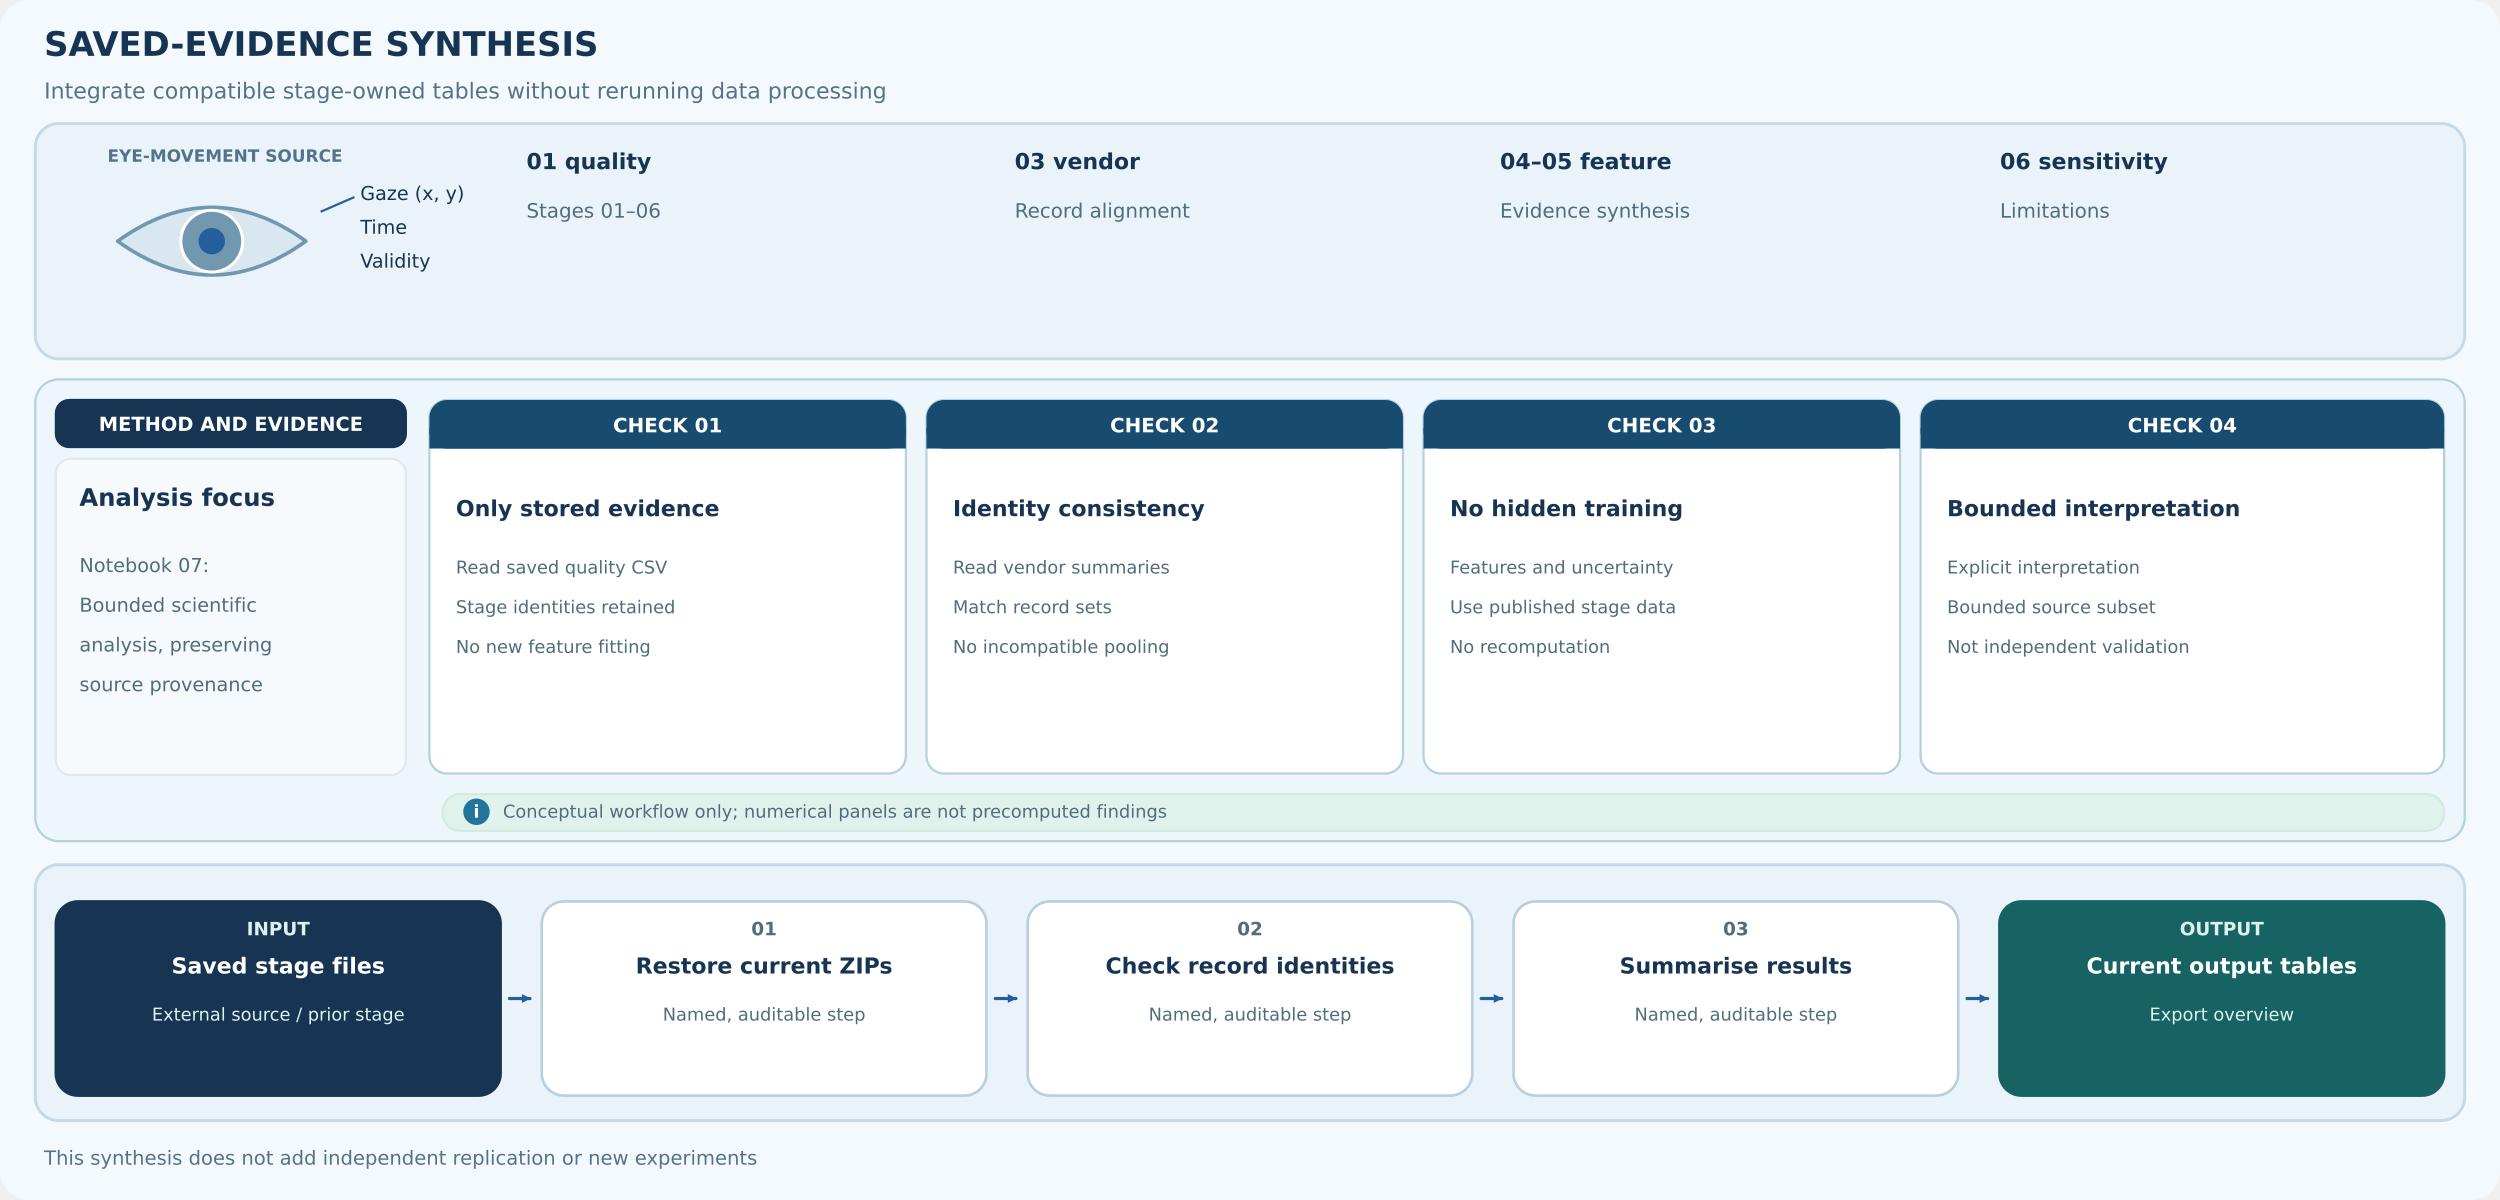
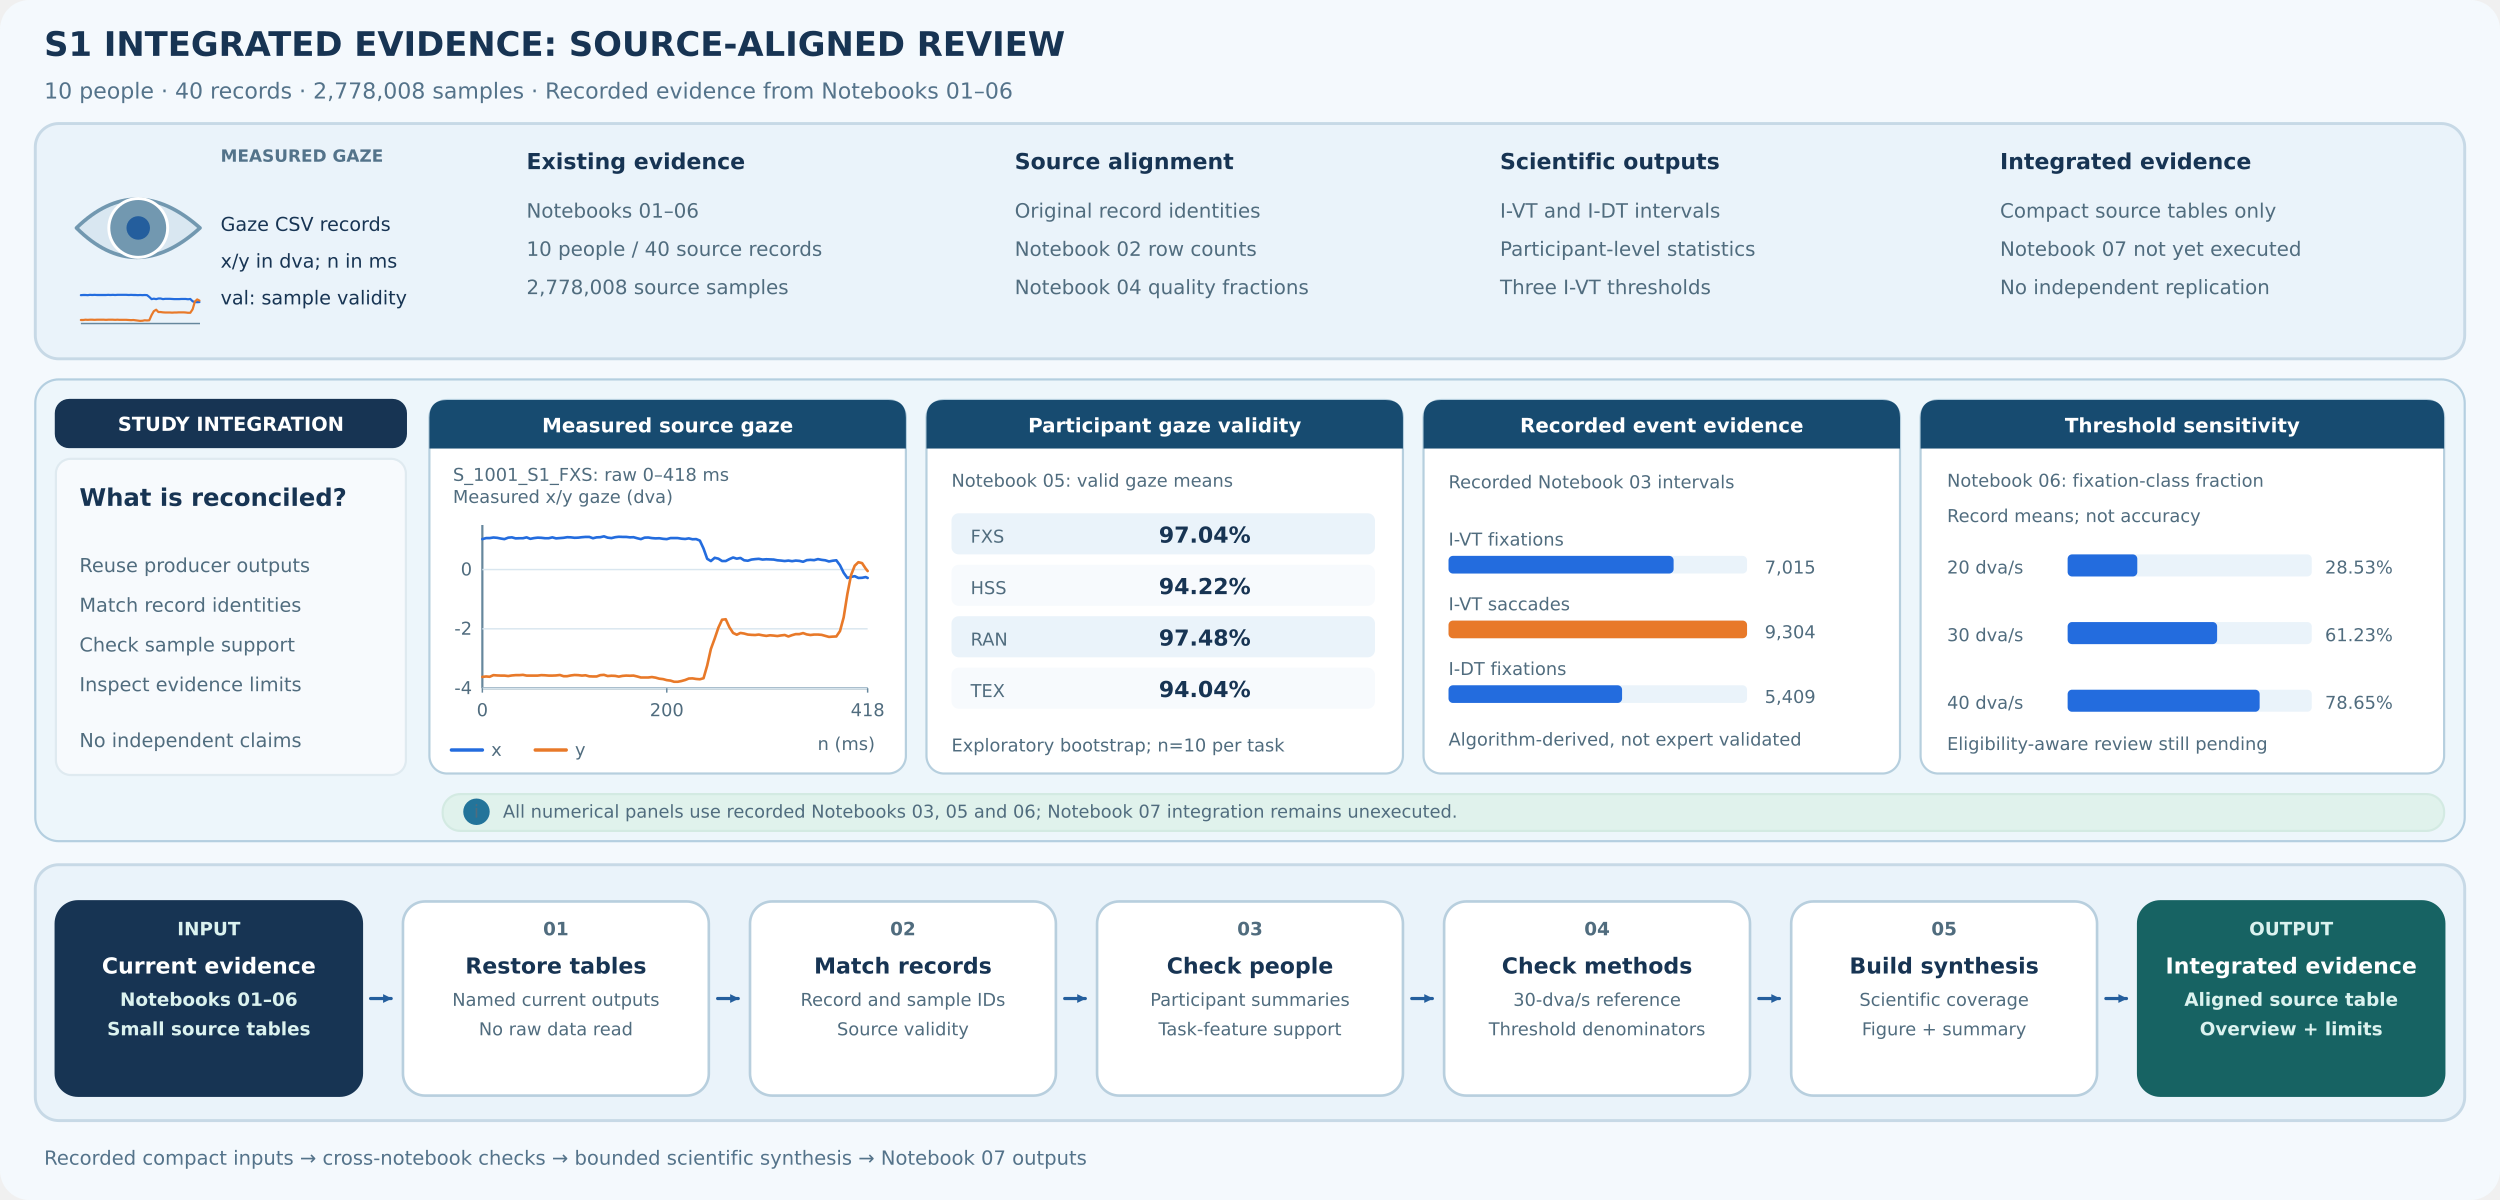
<svg xmlns="http://www.w3.org/2000/svg" width="1700" height="816" viewBox="0 0 1700 816" role="img" aria-labelledby="svg-title svg-desc">
  <defs>
    <style>
.title{font:700 23px DejaVu Sans,Arial,sans-serif;fill:#173453}.subtitle{font:400 15px DejaVu Sans,Arial,sans-serif;fill:#54738A}.sourceheading{font:700 11.5px DejaVu Sans,Arial,sans-serif;fill:#53738A}.sourcebody{font:400 13px DejaVu Sans,Arial,sans-serif;fill:#173453}.ctxhead{font:700 15px DejaVu Sans,Arial,sans-serif;fill:#173453}.ctxbody{font:400 13.5px DejaVu Sans,Arial,sans-serif;fill:#506C7E}.focushead{font:700 16.5px DejaVu Sans,Arial,sans-serif;fill:#173453}.focusbody{font:400 13.1px DejaVu Sans,Arial,sans-serif;fill:#506C7E}.sectionlabel{font:700 13.2px DejaVu Sans,Arial,sans-serif;fill:white}.panelhead{font:700 13.5px DejaVu Sans,Arial,sans-serif;fill:white}.panelbody{font:400 12.1px DejaVu Sans,Arial,sans-serif;fill:#506C7E}.nodeid{font:700 12.5px DejaVu Sans,Arial,sans-serif;fill:#506C7E}.nodetitle{font:700 15px DejaVu Sans,Arial,sans-serif;fill:#173453}.nodedesc{font:400 12.1px DejaVu Sans,Arial,sans-serif;fill:#506C7E}.endnodeid{font:700 12.5px DejaVu Sans,Arial,sans-serif;fill:#DBF2EF}.endnodetitle{font:700 15px DejaVu Sans,Arial,sans-serif;fill:white}.footer{font:400 13.3px DejaVu Sans,Arial,sans-serif;fill:#54738A}</style>
    <marker id="arr" markerWidth="6" markerHeight="6" refX="5.5" refY="3" orient="auto" markerUnits="userSpaceOnUse">
      <path d="M0 0 L6 3 L0 6 Z" fill="#245E9D" />
    </marker>
  </defs>
  <rect x="0" y="0" width="1700" height="816" rx="20" fill="#F4F9FD" stroke="none" stroke-width="1" />
  <g id="band-0-header">
-     <text x="30" y="38" class="title" text-anchor="start">SAVED-EVIDENCE SYNTHESIS</text>
-     <text x="30" y="67" class="subtitle" text-anchor="start">Integrate compatible stage-owned tables without rerunning data processing</text>
+     <text x="30" y="38" class="title">S1 INTEGRATED EVIDENCE: SOURCE-ALIGNED REVIEW</text>
+     <text x="30" y="67" class="subtitle">10 people · 40 records · 2,778,008 samples · Recorded evidence from Notebooks 01–06</text>
  </g>
  <g id="band-1-context">
    <rect x="24" y="84" width="1652" height="160" rx="16" fill="#EAF3FA" stroke="#C7D9E6" stroke-width="2" />
    <g id="source">
-       <text x="153" y="110" class="sourceheading" text-anchor="middle">EYE-MOVEMENT SOURCE</text>
-       <path d="M80,164 Q144,118 208,164 Q144,210 80,164Z" fill="#D9E7F1" stroke="#7298B0" stroke-width="2.5" stroke-linecap="round" stroke-linejoin="round" />
-       <circle cx="144" cy="164" r="21" fill="#7298B0" stroke="white" stroke-width="2" />
-       <circle cx="144" cy="164" r="9" fill="#245E9D" />
-       <path d="M218 144 L241 134" fill="none" stroke="#245E9D" stroke-width="1.5" />
-       <text x="245" y="136" class="sourcebody" text-anchor="start">Gaze (x, y)</text>
-       <text x="245" y="159" class="sourcebody" text-anchor="start">Time</text>
-       <text x="245" y="182" class="sourcebody" text-anchor="start">Validity</text>
+       <text x="150" y="110" class="sourceheading">MEASURED GAZE</text>
+       <path d="M52 155 Q92 116 136 155 Q92 195 52 155Z" fill="#D9E7F1" stroke="#7298B0" stroke-width="2.5" stroke-linejoin="round" />
+       <circle cx="94" cy="155" r="20" fill="#7298B0" stroke="#FFFFFF" stroke-width="2" />
+       <circle cx="94" cy="155" r="8" fill="#245E9D" />
+       <line x1="55" y1="220" x2="136" y2="220" stroke="#66879D" stroke-width="1" />
+       <path d="M55.0 200.7 L56.6 200.6 L58.1 200.6 L59.7 200.7 L61.2 200.5 L62.8 200.6 L64.3 200.5 L65.9 200.6 L67.4 200.6 L69.0 200.6 L70.5 200.6 L72.1 200.6 L73.6 200.5 L75.2 200.6 L76.7 200.5 L78.3 200.6 L79.8 200.5 L81.4 200.5 L82.9 200.5 L84.5 200.5 L86.0 200.5 L87.6 200.6 L89.1 200.5 L90.7 200.6 L92.2 200.6 L93.8 200.7 L95.3 200.6 L96.9 200.7 L98.4 200.6 L100.0 200.7 L101.5 201.9 L103.1 203.4 L104.6 203.1 L106.2 203.4 L107.7 203.0 L109.3 203.0 L110.8 203.4 L112.4 203.2 L113.9 203.2 L115.5 203.2 L117.0 203.3 L118.6 203.4 L120.1 203.4 L121.7 203.4 L123.2 203.3 L124.8 203.3 L126.3 203.3 L127.9 203.5 L129.4 203.3 L131.0 204.9 L132.5 205.4 L134.1 205.5 L135.6 205.4" fill="none" stroke="#236CDE" stroke-width="1.5" stroke-linecap="round" stroke-linejoin="round" />
+       <path d="M55.0 217.6 L56.6 217.6 L58.1 217.4 L59.7 217.5 L61.2 217.4 L62.8 217.4 L64.3 217.5 L65.9 217.4 L67.4 217.4 L69.0 217.4 L70.5 217.4 L72.1 217.5 L73.6 217.4 L75.2 217.4 L76.7 217.4 L78.3 217.5 L79.8 217.4 L81.4 217.5 L82.9 217.5 L84.5 217.5 L86.0 217.5 L87.6 217.6 L89.1 217.7 L90.7 217.6 L92.2 217.8 L93.8 218.0 L95.3 218.2 L96.9 218.1 L98.4 217.8 L100.0 217.9 L101.5 217.8 L103.1 214.2 L104.6 211.6 L106.2 210.6 L107.7 212.2 L109.3 212.2 L110.8 212.4 L112.4 212.5 L113.9 212.5 L115.5 212.5 L117.0 212.6 L118.6 212.5 L120.1 212.5 L121.7 212.4 L123.2 212.4 L124.8 212.4 L126.3 212.5 L127.9 212.7 L129.4 212.7 L131.0 210.3 L132.5 205.1 L134.1 203.6 L135.6 204.4" fill="none" stroke="#E87929" stroke-width="1.5" stroke-linecap="round" stroke-linejoin="round" />
+       <text x="150" y="157" class="sourcebody">Gaze CSV records</text>
+       <text x="150" y="182" class="sourcebody">x/y in dva; n in ms</text>
+       <text x="150" y="207" class="sourcebody">val: sample validity</text>
    </g>
    <g id="context-1">
-       <text x="358" y="115" class="ctxhead" text-anchor="start">01 quality</text>
-       <text x="358" y="148" class="ctxbody" text-anchor="start">Stages 01–06</text>
+       <text x="358" y="115" class="ctxhead">Existing evidence</text>
+       <text x="358" y="148" class="ctxbody">Notebooks 01–06</text>
+       <text x="358" y="174" class="ctxbody">10 people / 40 source records</text>
+       <text x="358" y="200" class="ctxbody">2,778,008 source samples</text>
    </g>
    <g id="context-2">
-       <text x="690" y="115" class="ctxhead" text-anchor="start">03 vendor</text>
-       <text x="690" y="148" class="ctxbody" text-anchor="start">Record alignment</text>
+       <text x="690" y="115" class="ctxhead">Source alignment</text>
+       <text x="690" y="148" class="ctxbody">Original record identities</text>
+       <text x="690" y="174" class="ctxbody">Notebook 02 row counts</text>
+       <text x="690" y="200" class="ctxbody">Notebook 04 quality fractions</text>
    </g>
    <g id="context-3">
-       <text x="1020" y="115" class="ctxhead" text-anchor="start">04–05 feature</text>
-       <text x="1020" y="148" class="ctxbody" text-anchor="start">Evidence synthesis</text>
+       <text x="1020" y="115" class="ctxhead">Scientific outputs</text>
+       <text x="1020" y="148" class="ctxbody">I-VT and I-DT intervals</text>
+       <text x="1020" y="174" class="ctxbody">Participant-level statistics</text>
+       <text x="1020" y="200" class="ctxbody">Three I-VT thresholds</text>
    </g>
    <g id="context-4">
-       <text x="1360" y="115" class="ctxhead" text-anchor="start">06 sensitivity</text>
-       <text x="1360" y="148" class="ctxbody" text-anchor="start">Limitations</text>
+       <text x="1360" y="115" class="ctxhead">Integrated evidence</text>
+       <text x="1360" y="148" class="ctxbody">Compact source tables only</text>
+       <text x="1360" y="174" class="ctxbody">Notebook 07 not yet executed</text>
+       <text x="1360" y="200" class="ctxbody">No independent replication</text>
    </g>
  </g>
  <g id="band-2-analysis">
    <rect x="24" y="258" width="1652" height="314" rx="16" fill="#EDF6FB" stroke="#B4CFE0" stroke-width="1.5" />
-     <rect x="38" y="272" width="238" height="32" rx="9" fill="#173453" stroke="#173453" stroke-width="1.5" />
-     <text x="157" y="293" class="sectionlabel" text-anchor="middle">METHOD AND EVIDENCE</text>
    <g id="focus">
+       <rect x="38" y="272" width="238" height="32" rx="9" fill="#173453" stroke="#173453" stroke-width="1.5" />
+       <text x="157" y="293" class="sectionlabel" text-anchor="middle">STUDY INTEGRATION</text>
      <rect x="38" y="312" width="238" height="215" rx="10" fill="#F7FAFD" stroke="#DFEAF0" stroke-width="1.5" />
-       <text x="54" y="344" class="focushead" text-anchor="start">Analysis focus</text>
-       <text x="54" y="389" class="focusbody" text-anchor="start">Notebook 07:</text>
-       <text x="54" y="416" class="focusbody" text-anchor="start">Bounded scientific</text>
-       <text x="54" y="443" class="focusbody" text-anchor="start">analysis, preserving</text>
-       <text x="54" y="470" class="focusbody" text-anchor="start">source provenance</text>
+       <text x="54" y="344" class="focushead">What is reconciled?</text>
+       <text x="54" y="389" class="focusbody">Reuse producer outputs</text>
+       <text x="54" y="416" class="focusbody">Match record identities</text>
+       <text x="54" y="443" class="focusbody">Check sample support</text>
+       <text x="54" y="470" class="focusbody">Inspect evidence limits</text>
+       <text x="54" y="508" class="focusbody">No independent claims</text>
    </g>
    <g id="panels">
      <g id="panel-1">
-         <rect x="292" y="272" width="324" height="254" rx="12" fill="white" stroke="#B6CFDE" stroke-width="1.5" />
-         <rect x="292" y="272" width="324" height="33" rx="12" fill="#174B70" stroke="none" stroke-width="1" />
-         <rect x="292" y="291" width="324" height="14" rx="0" fill="#174B70" stroke="none" stroke-width="1" />
-         <text x="454.0" y="294" class="panelhead" text-anchor="middle">CHECK 01</text>
-         <text x="310" y="351" class="ctxhead" text-anchor="start">Only stored evidence</text>
-         <text x="310" y="390" class="panelbody" text-anchor="start">Read saved quality CSV</text>
-         <text x="310" y="417" class="panelbody" text-anchor="start">Stage identities retained</text>
-         <text x="310" y="444" class="panelbody" text-anchor="start">No new feature fitting</text>
+         <rect x="292" y="272" width="324" height="254" rx="12" fill="#FFFFFF" stroke="#B6CFDE" stroke-width="1.5" />
+         <path d="M304 272 H604 Q616 272 616 284 V305 H292 V284 Q292 272 304 272 Z" fill="#174B70" />
+         <text x="454" y="294" class="panelhead" text-anchor="middle">Measured source gaze</text>
+         <g id="scientific-panel-1">
+           <text x="308" y="327" class="panelbody">S_1001_S1_FXS: raw 0–418 ms</text>
+           <text x="308" y="342" class="panelbody">Measured x/y gaze (dva)</text>
+           <line x1="328" y1="357" x2="328" y2="468" stroke="#66879D" stroke-width="1.5" />
+           <line x1="328" y1="468" x2="590" y2="468" stroke="#66879D" stroke-width="1.5" />
+           <line x1="328" y1="468" x2="590" y2="468" stroke="#D9E6EF" stroke-width="1" />
+           <text x="321" y="472" class="panelbody" text-anchor="end">-4</text>
+           <line x1="328" y1="427.6" x2="590" y2="427.6" stroke="#D9E6EF" stroke-width="1" />
+           <text x="321" y="431.6" class="panelbody" text-anchor="end">-2</text>
+           <line x1="328" y1="387.3" x2="590" y2="387.3" stroke="#D9E6EF" stroke-width="1" />
+           <text x="321" y="391.3" class="panelbody" text-anchor="end">0</text>
+           <line x1="328" y1="468" x2="328" y2="471" stroke="#66879D" stroke-width="1" />
+           <text x="328" y="487" class="panelbody" text-anchor="middle">0</text>
+           <line x1="453.4" y1="468" x2="453.4" y2="471" stroke="#66879D" stroke-width="1" />
+           <text x="453.4" y="487" class="panelbody" text-anchor="middle">200</text>
+           <line x1="590" y1="468" x2="590" y2="471" stroke="#66879D" stroke-width="1" />
+           <text x="590" y="487" class="panelbody" text-anchor="middle">418</text>
+           <path d="M328.0 366.6 L330.5 365.9 L333.0 365.9 L335.5 365.5 L338.0 365.7 L340.5 366.2 L343.0 366.6 L345.6 365.6 L348.1 365.4 L350.6 366.1 L353.1 366.0 L355.6 366.0 L358.1 365.4 L360.6 366.4 L363.1 365.9 L365.6 365.6 L368.1 365.7 L370.6 366.0 L373.1 366.0 L375.6 365.4 L378.1 366.1 L380.7 365.9 L383.2 365.7 L385.7 365.3 L388.2 365.4 L390.7 365.7 L393.2 365.6 L395.7 365.3 L398.2 365.1 L400.7 365.1 L403.2 366.0 L405.7 365.4 L408.2 365.3 L410.7 364.7 L413.2 365.6 L415.8 365.9 L418.3 365.3 L420.8 365.0 L423.3 365.1 L425.8 365.1 L428.3 365.4 L430.8 365.3 L433.3 366.0 L435.8 366.6 L438.3 365.6 L440.8 365.5 L443.3 365.9 L445.8 366.1 L448.3 366.0 L450.9 366.4 L453.4 366.6 L455.9 365.9 L458.4 365.9 L460.9 365.9 L463.4 366.3 L465.9 366.5 L468.4 366.1 L470.9 366.7 L473.4 366.6 L475.9 367.6 L478.4 373.0 L480.9 380.0 L483.4 381.5 L486.0 379.3 L488.5 379.9 L491.0 381.5 L493.5 381.5 L496.0 380.2 L498.5 379.1 L501.0 379.9 L503.5 379.4 L506.0 381.0 L508.5 381.3 L511.0 380.5 L513.5 380.2 L516.0 380.0 L518.5 380.5 L521.1 380.3 L523.6 380.4 L526.1 380.5 L528.6 381.0 L531.1 381.2 L533.6 381.5 L536.1 381.2 L538.6 381.6 L541.1 381.2 L543.6 381.4 L546.1 382.0 L548.6 380.9 L551.1 380.7 L553.6 380.9 L556.2 380.2 L558.7 380.7 L561.2 381.0 L563.7 381.8 L566.2 381.3 L568.7 381.0 L571.2 384.4 L573.7 389.5 L576.2 393.0 L578.7 392.3 L581.2 391.8 L583.7 393.0 L586.2 392.9 L588.7 392.4 L590.0 393.0" fill="none" stroke="#236CDE" stroke-width="1.8" stroke-linecap="round" stroke-linejoin="round" />
+           <path d="M328.0 460.3 L330.5 460.0 L333.0 460.2 L335.5 459.1 L338.0 459.3 L340.5 459.4 L343.0 459.4 L345.6 459.7 L348.1 459.3 L350.6 459.1 L353.1 459.1 L355.6 458.9 L358.1 459.4 L360.6 459.4 L363.1 459.4 L365.6 459.4 L368.1 459.1 L370.6 459.2 L373.1 459.4 L375.6 459.4 L378.1 459.3 L380.7 459.0 L383.2 459.8 L385.7 459.8 L388.2 459.3 L390.7 459.0 L393.2 459.1 L395.7 459.4 L398.2 459.2 L400.7 459.9 L403.2 460.0 L405.7 460.0 L408.2 459.1 L410.7 458.9 L413.2 459.7 L415.8 459.5 L418.3 459.6 L420.8 460.1 L423.3 459.6 L425.8 459.4 L428.3 459.5 L430.8 459.4 L433.3 460.0 L435.8 460.7 L438.3 460.7 L440.8 460.7 L443.3 460.4 L445.8 460.8 L448.3 461.5 L450.9 461.8 L453.4 462.5 L455.9 462.8 L458.4 463.6 L460.9 463.6 L463.4 463.1 L465.9 462.4 L468.4 461.4 L470.9 461.3 L473.4 461.7 L475.9 461.9 L478.4 461.2 L480.9 452.5 L483.4 441.3 L486.0 434.2 L488.5 426.8 L491.0 421.4 L493.5 421.1 L496.0 426.5 L498.5 430.4 L501.0 431.6 L503.5 430.4 L506.0 430.8 L508.5 431.5 L511.0 431.7 L513.5 431.8 L516.0 431.5 L518.5 432.0 L521.1 432.4 L523.6 432.0 L526.1 432.2 L528.6 432.5 L531.1 432.1 L533.6 431.8 L536.1 432.8 L538.6 431.9 L541.1 431.2 L543.6 431.2 L546.1 430.5 L548.6 431.4 L551.1 431.8 L553.6 431.5 L556.2 431.5 L558.7 431.7 L561.2 432.4 L563.7 433.1 L566.2 432.9 L568.7 432.8 L571.2 429.1 L573.7 419.8 L576.2 404.0 L578.7 391.1 L581.2 384.7 L583.7 382.3 L586.2 382.9 L588.7 386.7 L590.0 388.3" fill="none" stroke="#E87929" stroke-width="1.8" stroke-linecap="round" stroke-linejoin="round" />
+           <path d="M307 510 L328 510" fill="none" stroke="#236CDE" stroke-width="2.4" stroke-linecap="round" stroke-linejoin="round" />
+           <text x="334" y="514" class="panelbody">x</text>
+           <path d="M364 510 L385 510" fill="none" stroke="#E87929" stroke-width="2.4" stroke-linecap="round" stroke-linejoin="round" />
+           <text x="391" y="514" class="panelbody">y</text>
+           <text x="595" y="510" class="panelbody" text-anchor="end">n (ms)</text>
+         </g>
      </g>
      <g id="panel-2">
-         <rect x="630" y="272" width="324" height="254" rx="12" fill="white" stroke="#B6CFDE" stroke-width="1.5" />
-         <rect x="630" y="272" width="324" height="33" rx="12" fill="#174B70" stroke="none" stroke-width="1" />
-         <rect x="630" y="291" width="324" height="14" rx="0" fill="#174B70" stroke="none" stroke-width="1" />
-         <text x="792.0" y="294" class="panelhead" text-anchor="middle">CHECK 02</text>
-         <text x="648" y="351" class="ctxhead" text-anchor="start">Identity consistency</text>
-         <text x="648" y="390" class="panelbody" text-anchor="start">Read vendor summaries</text>
-         <text x="648" y="417" class="panelbody" text-anchor="start">Match record sets</text>
-         <text x="648" y="444" class="panelbody" text-anchor="start">No incompatible pooling</text>
+         <rect x="630" y="272" width="324" height="254" rx="12" fill="#FFFFFF" stroke="#B6CFDE" stroke-width="1.5" />
+         <path d="M642 272 H942 Q954 272 954 284 V305 H630 V284 Q630 272 642 272Z" fill="#174B70" />
+         <text x="792" y="294" class="panelhead" text-anchor="middle">Participant gaze validity</text>
+         <g id="scientific-panel-2">
+           <text x="647" y="331" class="panelbody">Notebook 05: valid gaze means</text>
+           <rect x="647" y="349" width="288" height="28" rx="5" fill="#EAF3FA" stroke="none" stroke-width="0" />
+           <text x="660" y="369" class="panelbody">FXS</text>
+           <text x="788" y="369" class="ctxhead">97.04%</text>
+           <rect x="647" y="384" width="288" height="28" rx="5" fill="#F7FAFD" stroke="none" stroke-width="0" />
+           <text x="660" y="404" class="panelbody">HSS</text>
+           <text x="788" y="404" class="ctxhead">94.22%</text>
+           <rect x="647" y="419" width="288" height="28" rx="5" fill="#EAF3FA" stroke="none" stroke-width="0" />
+           <text x="660" y="439" class="panelbody">RAN</text>
+           <text x="788" y="439" class="ctxhead">97.48%</text>
+           <rect x="647" y="454" width="288" height="28" rx="5" fill="#F7FAFD" stroke="none" stroke-width="0" />
+           <text x="660" y="474" class="panelbody">TEX</text>
+           <text x="788" y="474" class="ctxhead">94.04%</text>
+           <text x="647" y="511" class="panelbody">Exploratory bootstrap; n=10 per task</text>
+         </g>
      </g>
      <g id="panel-3">
-         <rect x="968" y="272" width="324" height="254" rx="12" fill="white" stroke="#B6CFDE" stroke-width="1.5" />
-         <rect x="968" y="272" width="324" height="33" rx="12" fill="#174B70" stroke="none" stroke-width="1" />
-         <rect x="968" y="291" width="324" height="14" rx="0" fill="#174B70" stroke="none" stroke-width="1" />
-         <text x="1130.0" y="294" class="panelhead" text-anchor="middle">CHECK 03</text>
-         <text x="986" y="351" class="ctxhead" text-anchor="start">No hidden training</text>
-         <text x="986" y="390" class="panelbody" text-anchor="start">Features and uncertainty</text>
-         <text x="986" y="417" class="panelbody" text-anchor="start">Use published stage data</text>
-         <text x="986" y="444" class="panelbody" text-anchor="start">No recomputation</text>
+         <rect x="968" y="272" width="324" height="254" rx="12" fill="#FFFFFF" stroke="#B6CFDE" stroke-width="1.5" />
+         <path d="M980 272 H1280 Q1292 272 1292 284 V305 H968 V284 Q968 272 980 272Z" fill="#174B70" />
+         <text x="1130" y="294" class="panelhead" text-anchor="middle">Recorded event evidence</text>
+         <g id="scientific-panel-3">
+           <text x="985" y="332" class="panelbody">Recorded Notebook 03 intervals</text>
+           <text x="985" y="371" class="panelbody">I-VT fixations</text>
+           <rect x="985" y="378" width="203" height="12" rx="3" fill="#EAF3FA" stroke="none" stroke-width="0" />
+           <rect x="985" y="378" width="153.057" height="12" rx="3" fill="#236CDE" stroke="none" stroke-width="0" />
+           <text x="1200" y="390" class="panelbody">7,015</text>
+           <text x="985" y="415" class="panelbody">I-VT saccades</text>
+           <rect x="985" y="422" width="203" height="12" rx="3" fill="#EAF3FA" stroke="none" stroke-width="0" />
+           <rect x="985" y="422" width="203" height="12" rx="3" fill="#E87929" stroke="none" stroke-width="0" />
+           <text x="1200" y="434" class="panelbody">9,304</text>
+           <text x="985" y="459" class="panelbody">I-DT fixations</text>
+           <rect x="985" y="466" width="203" height="12" rx="3" fill="#EAF3FA" stroke="none" stroke-width="0" />
+           <rect x="985" y="466" width="118.017" height="12" rx="3" fill="#236CDE" stroke="none" stroke-width="0" />
+           <text x="1200" y="478" class="panelbody">5,409</text>
+           <text x="985" y="507" class="panelbody">Algorithm-derived, not expert validated</text>
+         </g>
      </g>
      <g id="panel-4">
-         <rect x="1306" y="272" width="356" height="254" rx="12" fill="white" stroke="#B6CFDE" stroke-width="1.5" />
-         <rect x="1306" y="272" width="356" height="33" rx="12" fill="#174B70" stroke="none" stroke-width="1" />
-         <rect x="1306" y="291" width="356" height="14" rx="0" fill="#174B70" stroke="none" stroke-width="1" />
-         <text x="1484.0" y="294" class="panelhead" text-anchor="middle">CHECK 04</text>
-         <text x="1324" y="351" class="ctxhead" text-anchor="start">Bounded interpretation</text>
-         <text x="1324" y="390" class="panelbody" text-anchor="start">Explicit interpretation</text>
-         <text x="1324" y="417" class="panelbody" text-anchor="start">Bounded source subset</text>
-         <text x="1324" y="444" class="panelbody" text-anchor="start">Not independent validation</text>
+         <rect x="1306" y="272" width="356" height="254" rx="12" fill="#FFFFFF" stroke="#B6CFDE" stroke-width="1.5" />
+         <path d="M1318 272 H1650 Q1662 272 1662 284 V305 H1306 V284 Q1306 272 1318 272Z" fill="#174B70" />
+         <text x="1484" y="294" class="panelhead" text-anchor="middle">Threshold sensitivity</text>
+         <g id="scientific-panel-4">
+           <text x="1324" y="331" class="panelbody">Notebook 06: fixation-class fraction</text>
+           <text x="1324" y="355" class="panelbody">Record means; not accuracy</text>
+           <text x="1324" y="390" class="panelbody">20 dva/s</text>
+           <rect x="1406" y="377" width="166" height="15" rx="3" fill="#EAF3FA" stroke="none" stroke-width="0" />
+           <rect x="1406" y="377" width="47.36" height="15" rx="3" fill="#236CDE" stroke="none" stroke-width="0" />
+           <text x="1581" y="390" class="panelbody">28.53%</text>
+           <text x="1324" y="436" class="panelbody">30 dva/s</text>
+           <rect x="1406" y="423" width="166" height="15" rx="3" fill="#EAF3FA" stroke="none" stroke-width="0" />
+           <rect x="1406" y="423" width="101.642" height="15" rx="3" fill="#236CDE" stroke="none" stroke-width="0" />
+           <text x="1581" y="436" class="panelbody">61.23%</text>
+           <text x="1324" y="482" class="panelbody">40 dva/s</text>
+           <rect x="1406" y="469" width="166" height="15" rx="3" fill="#EAF3FA" stroke="none" stroke-width="0" />
+           <rect x="1406" y="469" width="130.559" height="15" rx="3" fill="#236CDE" stroke="none" stroke-width="0" />
+           <text x="1581" y="482" class="panelbody">78.65%</text>
+           <text x="1324" y="510" class="panelbody">Eligibility-aware review still pending</text>
+         </g>
      </g>
    </g>
    <g id="scientific-note">
      <rect x="301" y="540" width="1361" height="25" rx="12" fill="#E0F2EC" stroke="#D3EAE2" stroke-width="1.5" />
      <circle cx="324" cy="552" r="9" fill="#23749A" />
-       <text x="324" y="556" font-family="DejaVu Sans" font-size="12" font-weight="700" text-anchor="middle" fill="white">i</text>
-       <text x="342" y="556" class="panelbody" text-anchor="start">Conceptual workflow only; numerical panels are not precomputed findings</text>
+       <text x="324" y="556" class="panelbody" text-anchor="middle" fill="#FFFFFF" font-weight="700">i</text>
+       <text x="342" y="556" class="panelbody" font-weight="700" fill="#173453">All numerical panels use recorded Notebooks 03, 05 and 06; Notebook 07 integration remains unexecuted.</text>
    </g>
  </g>
  <g id="band-3-workflow">
    <rect x="24" y="588" width="1652" height="174" rx="16" fill="#EAF3FA" stroke="#C7D9E6" stroke-width="2" />
    <g id="nodes">
      <g id="node-0">
-         <rect x="38.0" y="613" width="302.4" height="132" rx="15" fill="#173453" stroke="#173453" stroke-width="1.8" />
-         <text x="189.2" y="636" class="endnodeid" text-anchor="middle">INPUT</text>
-         <text x="189.2" y="662" class="endnodetitle" text-anchor="middle">Saved stage files</text>
-         <text x="189.2" y="694" text-anchor="middle" font-family="DejaVu Sans" font-size="12.1" fill="#DBF2EF">External source / prior stage</text>
+         <rect x="38" y="613" width="208" height="132" rx="15" fill="#173453" stroke="#173453" stroke-width="1.8" />
+         <text x="142" y="636" class="endnodeid" text-anchor="middle">INPUT</text>
+         <text x="142" y="662" class="endnodetitle" text-anchor="middle">Current evidence</text>
+         <text x="142" y="684" class="endnodeid" text-anchor="middle">Notebooks 01–06</text>
+         <text x="142" y="704" class="endnodeid" text-anchor="middle">Small source tables</text>
      </g>
      <g id="node-1">
-         <rect x="368.4" y="613" width="302.4" height="132" rx="15" fill="white" stroke="#B8CFDE" stroke-width="1.8" />
-         <text x="519.6" y="636" class="nodeid" text-anchor="middle">01</text>
-         <text x="519.6" y="662" class="nodetitle" text-anchor="middle">Restore current ZIPs</text>
-         <text x="519.6" y="694" class="nodedesc" text-anchor="middle">Named, auditable step</text>
+         <rect x="274" y="613" width="208" height="132" rx="15" fill="#FFFFFF" stroke="#B8CFDE" stroke-width="1.8" />
+         <text x="378" y="636" class="nodeid" text-anchor="middle">01</text>
+         <text x="378" y="662" class="nodetitle" text-anchor="middle">Restore tables</text>
+         <text x="378" y="684" class="nodedesc" text-anchor="middle">Named current outputs</text>
+         <text x="378" y="704" class="nodedesc" text-anchor="middle">No raw data read</text>
      </g>
      <g id="node-2">
-         <rect x="698.8" y="613" width="302.4" height="132" rx="15" fill="white" stroke="#B8CFDE" stroke-width="1.8" />
-         <text x="850.0" y="636" class="nodeid" text-anchor="middle">02</text>
-         <text x="850.0" y="662" class="nodetitle" text-anchor="middle">Check record identities</text>
-         <text x="850.0" y="694" class="nodedesc" text-anchor="middle">Named, auditable step</text>
+         <rect x="510" y="613" width="208" height="132" rx="15" fill="#FFFFFF" stroke="#B8CFDE" stroke-width="1.8" />
+         <text x="614" y="636" class="nodeid" text-anchor="middle">02</text>
+         <text x="614" y="662" class="nodetitle" text-anchor="middle">Match records</text>
+         <text x="614" y="684" class="nodedesc" text-anchor="middle">Record and sample IDs</text>
+         <text x="614" y="704" class="nodedesc" text-anchor="middle">Source validity</text>
      </g>
      <g id="node-3">
-         <rect x="1029.2" y="613" width="302.4" height="132" rx="15" fill="white" stroke="#B8CFDE" stroke-width="1.8" />
-         <text x="1180.4" y="636" class="nodeid" text-anchor="middle">03</text>
-         <text x="1180.4" y="662" class="nodetitle" text-anchor="middle">Summarise results</text>
-         <text x="1180.4" y="694" class="nodedesc" text-anchor="middle">Named, auditable step</text>
+         <rect x="746" y="613" width="208" height="132" rx="15" fill="#FFFFFF" stroke="#B8CFDE" stroke-width="1.8" />
+         <text x="850" y="636" class="nodeid" text-anchor="middle">03</text>
+         <text x="850" y="662" class="nodetitle" text-anchor="middle">Check people</text>
+         <text x="850" y="684" class="nodedesc" text-anchor="middle">Participant summaries</text>
+         <text x="850" y="704" class="nodedesc" text-anchor="middle">Task-feature support</text>
      </g>
      <g id="node-4">
-         <rect x="1359.6" y="613" width="302.4" height="132" rx="15" fill="#176363" stroke="#176363" stroke-width="1.8" />
-         <text x="1510.8" y="636" class="endnodeid" text-anchor="middle">OUTPUT</text>
-         <text x="1510.8" y="662" class="endnodetitle" text-anchor="middle">Current output tables</text>
-         <text x="1510.8" y="694" text-anchor="middle" font-family="DejaVu Sans" font-size="12.1" fill="#DBF2EF">Export overview</text>
+         <rect x="982" y="613" width="208" height="132" rx="15" fill="#FFFFFF" stroke="#B8CFDE" stroke-width="1.8" />
+         <text x="1086" y="636" class="nodeid" text-anchor="middle">04</text>
+         <text x="1086" y="662" class="nodetitle" text-anchor="middle">Check methods</text>
+         <text x="1086" y="684" class="nodedesc" text-anchor="middle">30-dva/s reference</text>
+         <text x="1086" y="704" class="nodedesc" text-anchor="middle">Threshold denominators</text>
+       </g>
+       <g id="node-5">
+         <rect x="1218" y="613" width="208" height="132" rx="15" fill="#FFFFFF" stroke="#B8CFDE" stroke-width="1.8" />
+         <text x="1322" y="636" class="nodeid" text-anchor="middle">05</text>
+         <text x="1322" y="662" class="nodetitle" text-anchor="middle">Build synthesis</text>
+         <text x="1322" y="684" class="nodedesc" text-anchor="middle">Scientific coverage</text>
+         <text x="1322" y="704" class="nodedesc" text-anchor="middle">Figure + summary</text>
+       </g>
+       <g id="node-6">
+         <rect x="1454" y="613" width="208" height="132" rx="15" fill="#176363" stroke="#176363" stroke-width="1.8" />
+         <text x="1558" y="636" class="endnodeid" text-anchor="middle">OUTPUT</text>
+         <text x="1558" y="662" class="endnodetitle" text-anchor="middle">Integrated evidence</text>
+         <text x="1558" y="684" class="endnodeid" text-anchor="middle">Aligned source table</text>
+         <text x="1558" y="704" class="endnodeid" text-anchor="middle">Overview + limits</text>
      </g>
    </g>
    <g id="connectors">
-       <path d="M346.4 679 L360.4 679" stroke="#245E9D" stroke-width="2.2" stroke-linecap="round" marker-end="url(#arr)" fill="none" />
-       <path d="M676.8 679 L690.8 679" stroke="#245E9D" stroke-width="2.2" stroke-linecap="round" marker-end="url(#arr)" fill="none" />
-       <path d="M1007.2 679 L1021.2 679" stroke="#245E9D" stroke-width="2.2" stroke-linecap="round" marker-end="url(#arr)" fill="none" />
-       <path d="M1337.6 679 L1351.6 679" stroke="#245E9D" stroke-width="2.2" stroke-linecap="round" marker-end="url(#arr)" fill="none" />
+       <path d="M252 679 L266 679" fill="none" stroke="#245E9D" stroke-width="2.2" stroke-linecap="round" stroke-linejoin="round" marker-end="url(#arr)" />
+       <path d="M488 679 L502 679" fill="none" stroke="#245E9D" stroke-width="2.2" stroke-linecap="round" stroke-linejoin="round" marker-end="url(#arr)" />
+       <path d="M724 679 L738 679" fill="none" stroke="#245E9D" stroke-width="2.2" stroke-linecap="round" stroke-linejoin="round" marker-end="url(#arr)" />
+       <path d="M960 679 L974 679" fill="none" stroke="#245E9D" stroke-width="2.2" stroke-linecap="round" stroke-linejoin="round" marker-end="url(#arr)" />
+       <path d="M1196 679 L1210 679" fill="none" stroke="#245E9D" stroke-width="2.2" stroke-linecap="round" stroke-linejoin="round" marker-end="url(#arr)" />
+       <path d="M1432 679 L1446 679" fill="none" stroke="#245E9D" stroke-width="2.2" stroke-linecap="round" stroke-linejoin="round" marker-end="url(#arr)" />
    </g>
  </g>
  <g id="band-4-summary">
-     <text x="30" y="792" class="footer" text-anchor="start">This synthesis does not add independent replication or new experiments</text>
+     <text x="30" y="792" class="footer">Recorded compact inputs → cross-notebook checks → bounded scientific synthesis → Notebook 07 outputs</text>
  </g>
</svg>
